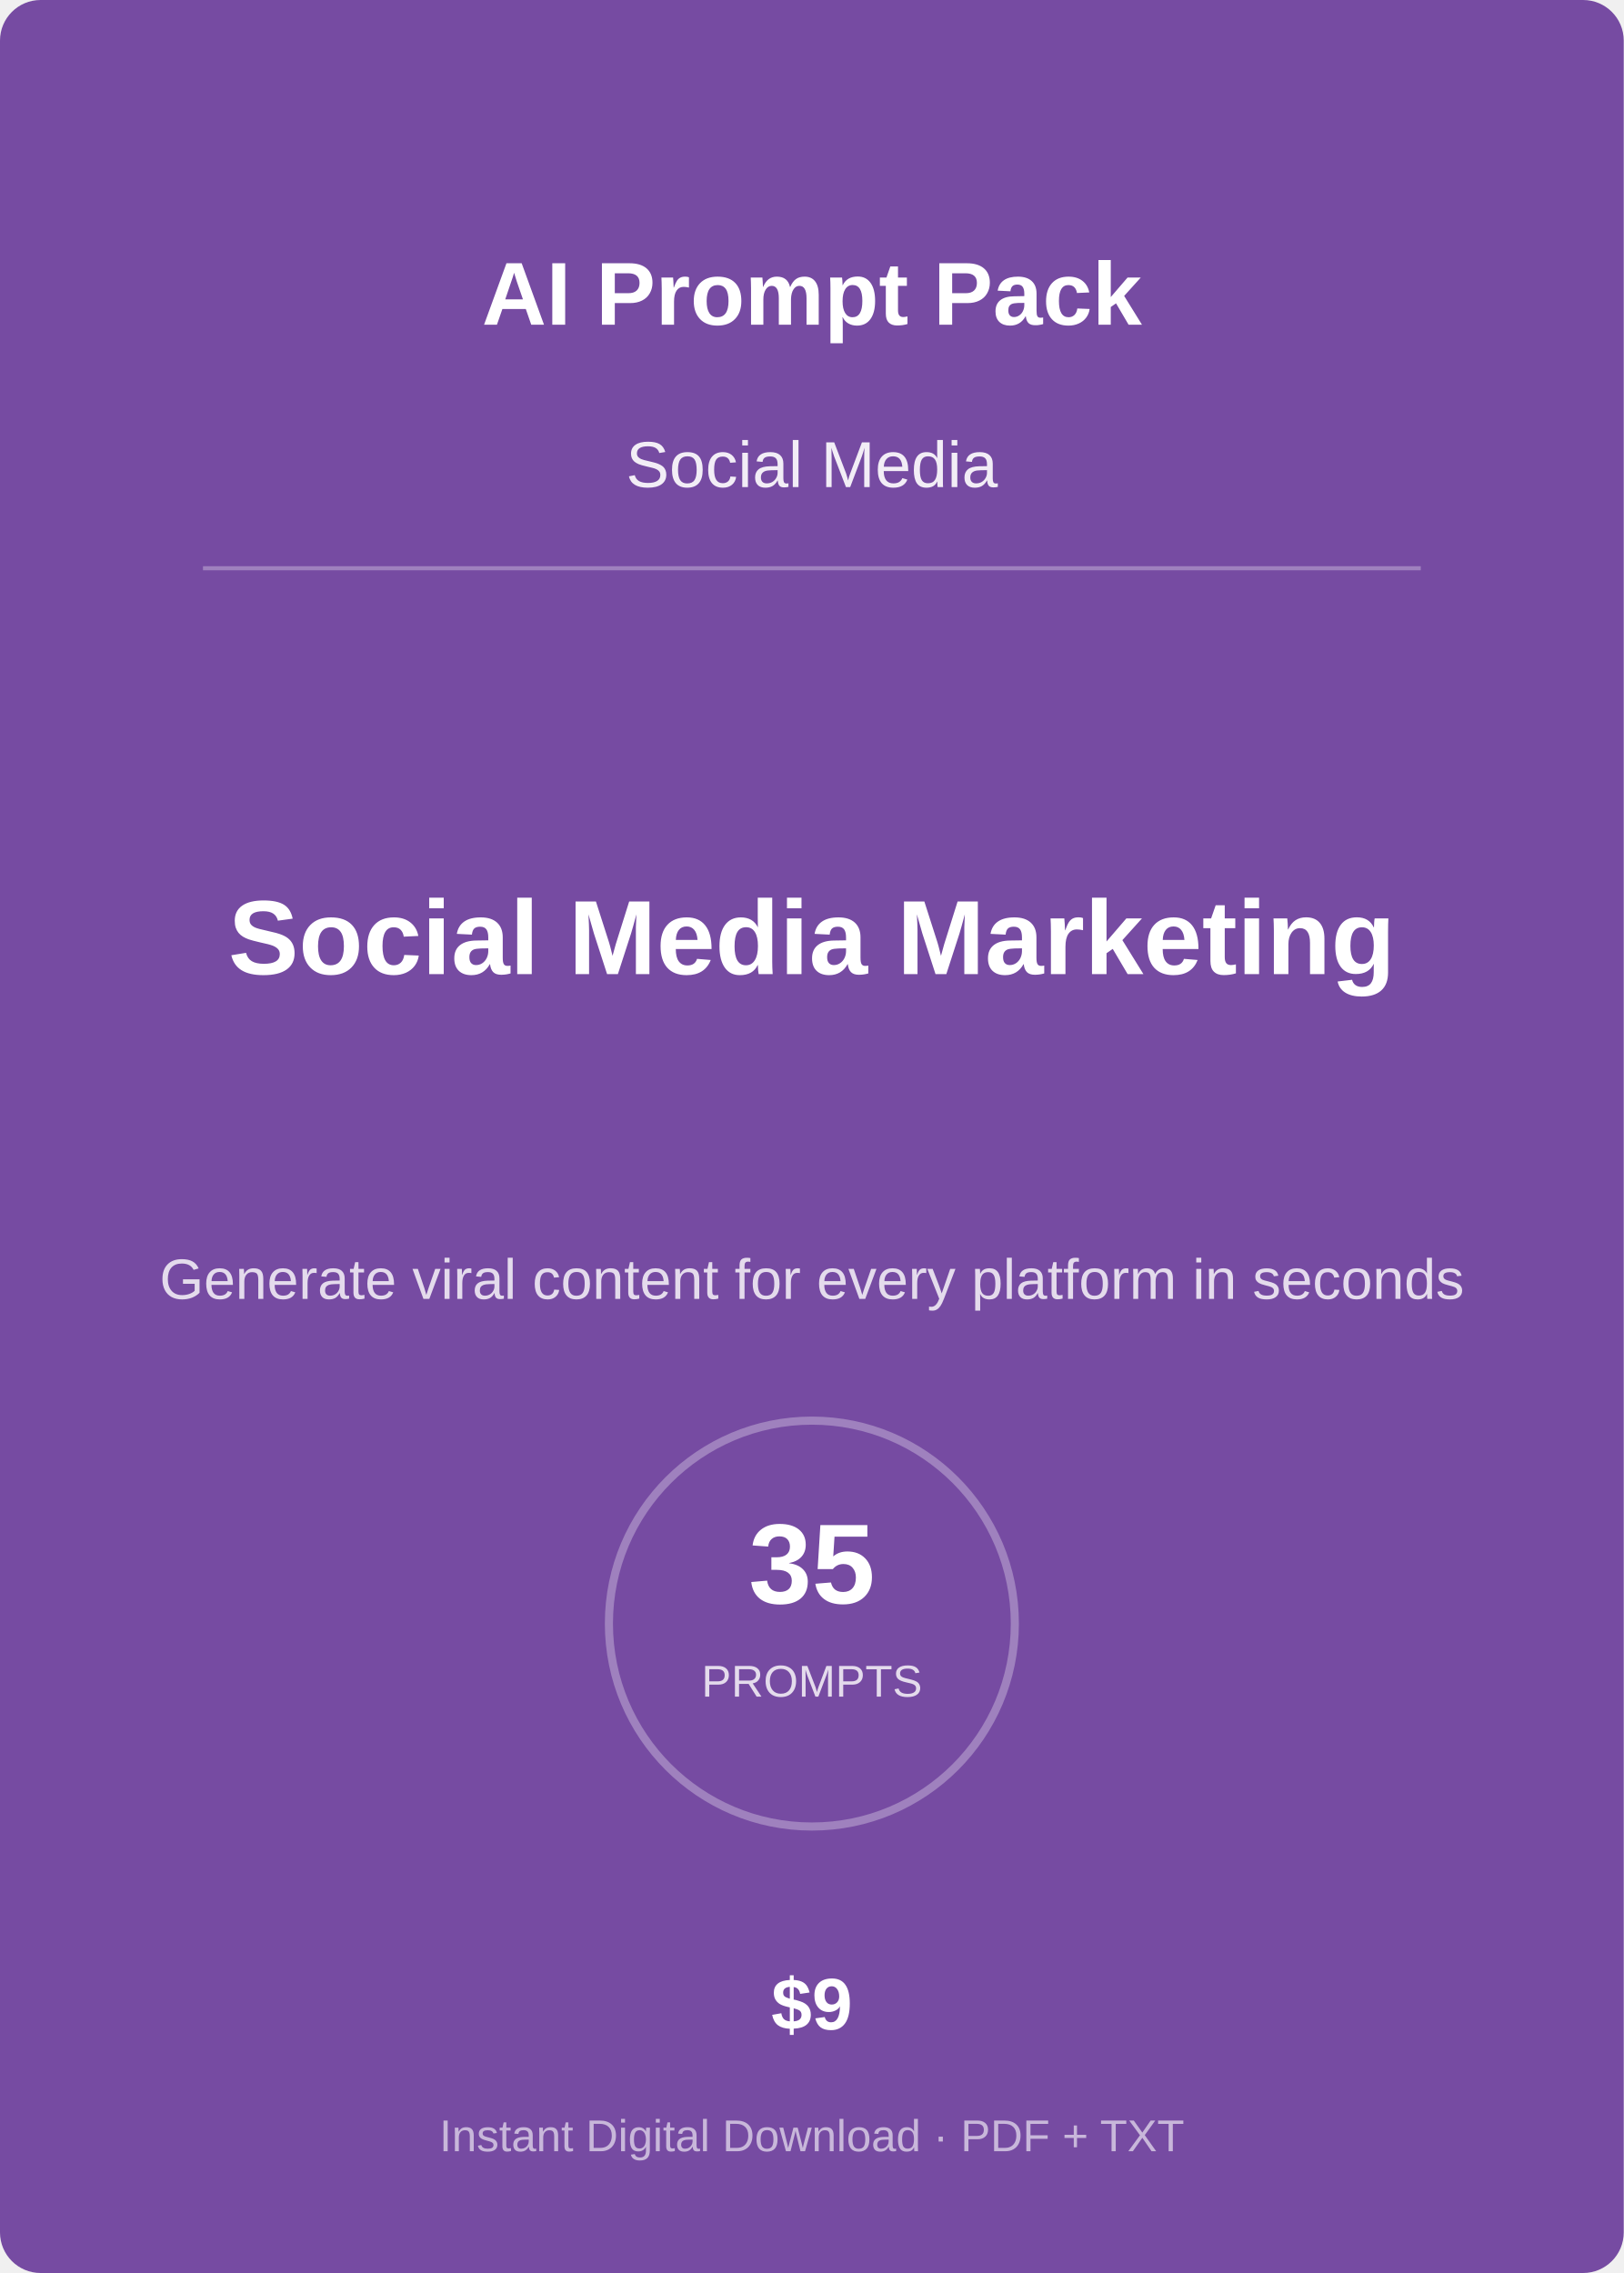
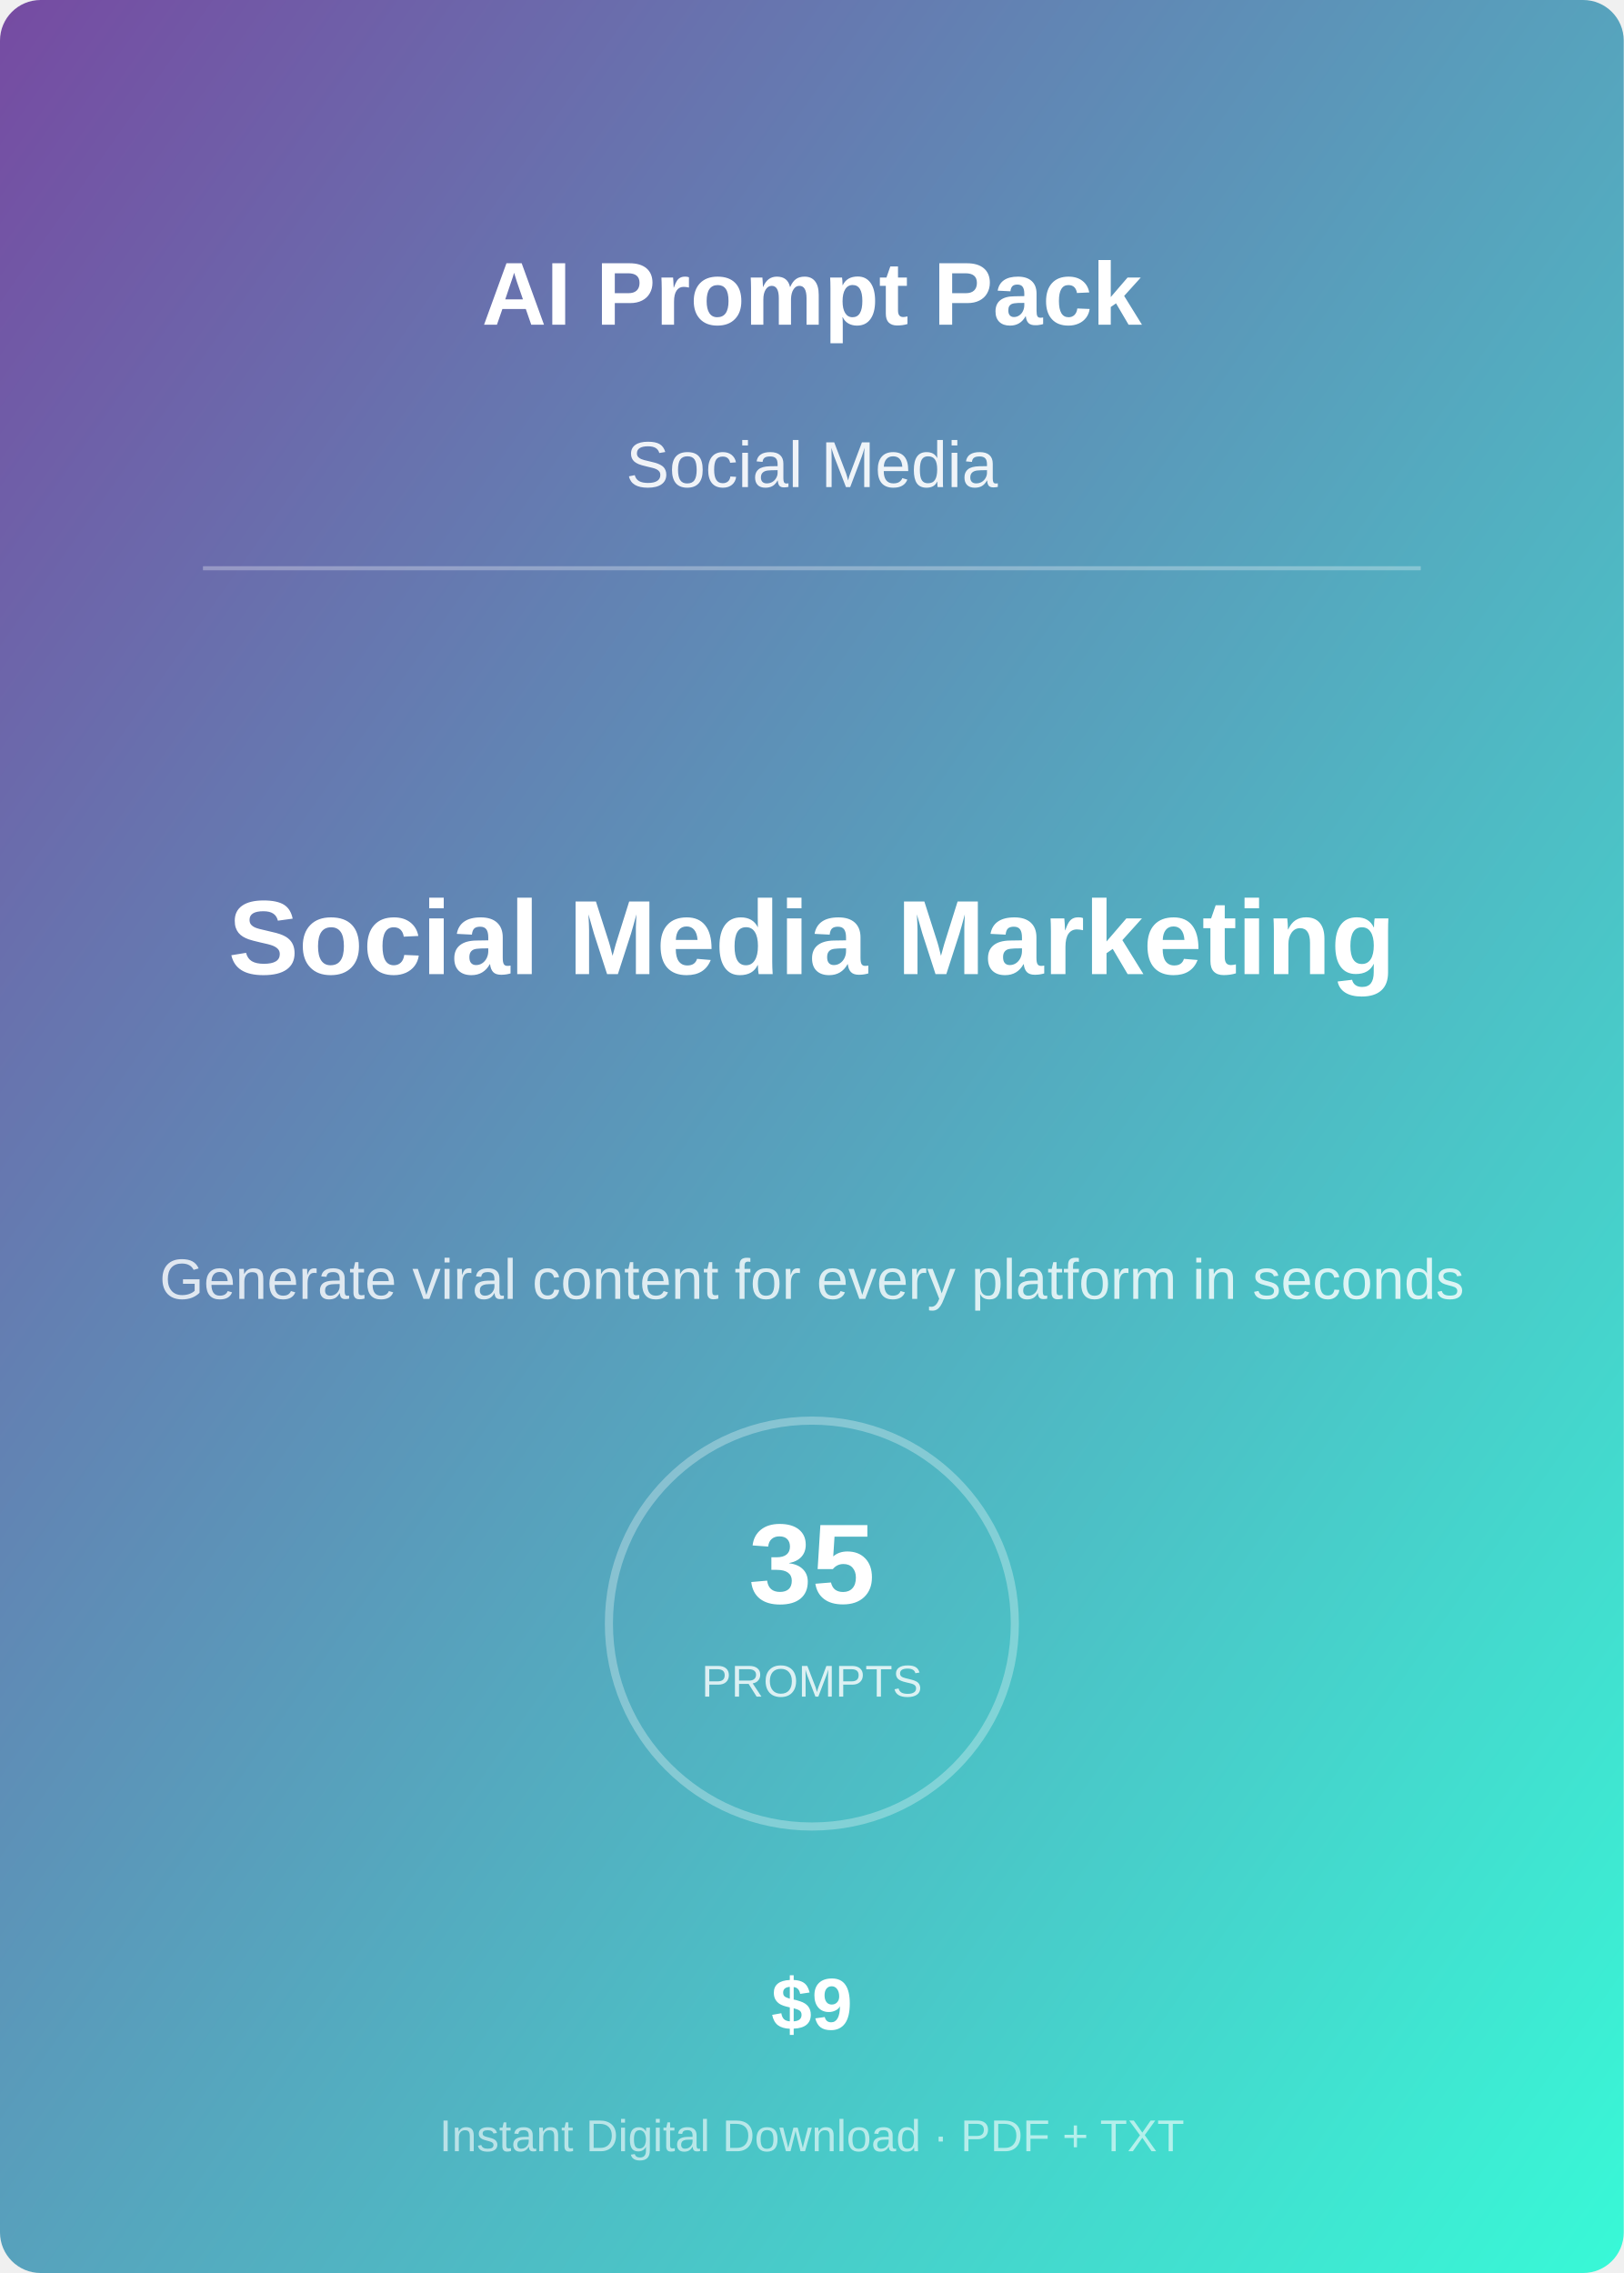
<svg xmlns="http://www.w3.org/2000/svg" viewBox="0 0 400 560">
  <defs>
    <linearGradient id="bg" x1="0%" y1="0%" x2="100%" y2="100%">
      <stop offset="0%" style="stop-color:#764ba2" />
-       <stop offset="100%" style="stop-color:#764ba2" />
+       <stop offset="100%" style="stop-color:#38f9d7" />
    </linearGradient>
  </defs>
  <rect width="400" height="560" fill="url(#bg)" rx="10" />
  <text x="200" y="80" text-anchor="middle" font-family="Arial,sans-serif" font-size="22" font-weight="bold" fill="#fff">AI Prompt Pack</text>
  <text x="200" y="120" text-anchor="middle" font-family="Arial,sans-serif" font-size="16" fill="#fff" opacity="0.9">Social Media</text>
  <line x1="50" y1="140" x2="350" y2="140" stroke="#fff" stroke-width="1" opacity="0.3" />
  <text x="200" y="240" text-anchor="middle" font-family="Arial,sans-serif" font-size="26" font-weight="bold" fill="#fff">Social Media Marketing</text>
  <text x="200" y="320" text-anchor="middle" font-family="Arial,sans-serif" font-size="14" fill="#fff" opacity="0.8">Generate viral content for every platform in seconds</text>
  <circle cx="200" cy="400" r="50" fill="none" stroke="#fff" stroke-width="2" opacity="0.3" />
  <text x="200" y="395" text-anchor="middle" font-family="Arial,sans-serif" font-size="28" font-weight="bold" fill="#fff">35</text>
  <text x="200" y="418" text-anchor="middle" font-family="Arial,sans-serif" font-size="11" fill="#fff" opacity="0.8">PROMPTS</text>
  <text x="200" y="500" text-anchor="middle" font-family="Arial,sans-serif" font-size="18" font-weight="bold" fill="#fff">$9</text>
  <text x="200" y="530" text-anchor="middle" font-family="Arial,sans-serif" font-size="11" fill="#fff" opacity="0.6">Instant Digital Download · PDF + TXT</text>
</svg>
